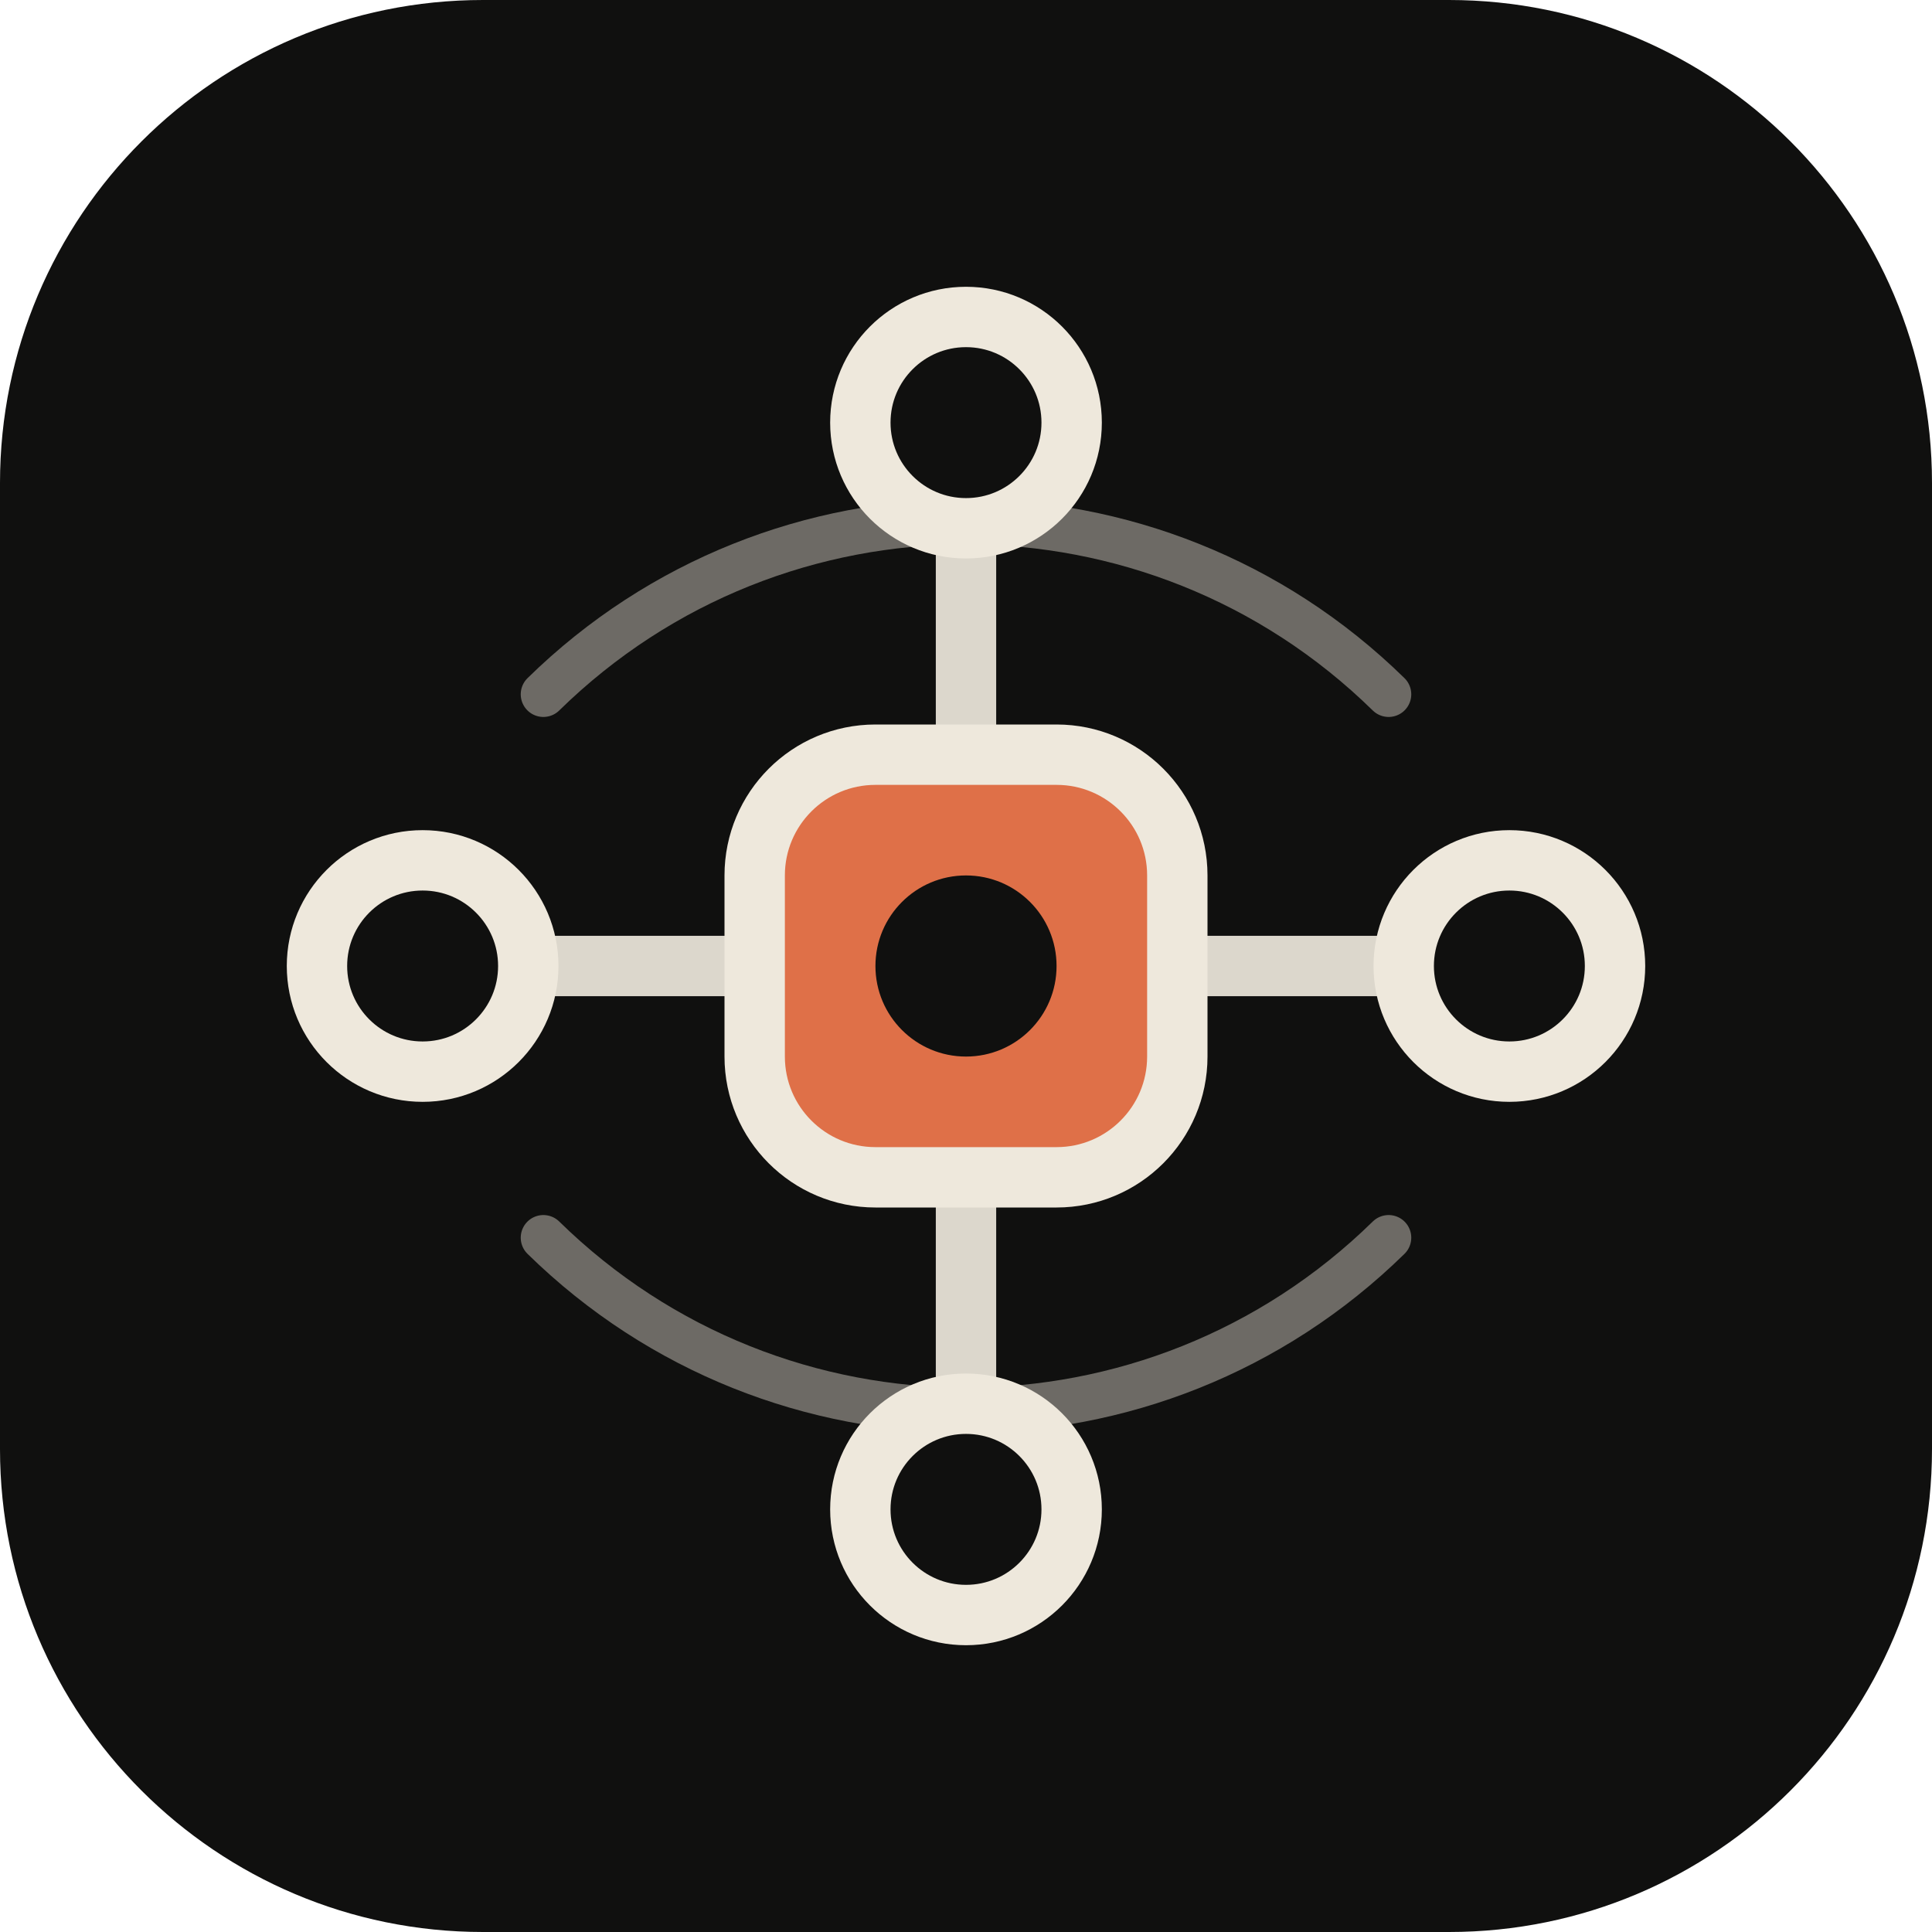
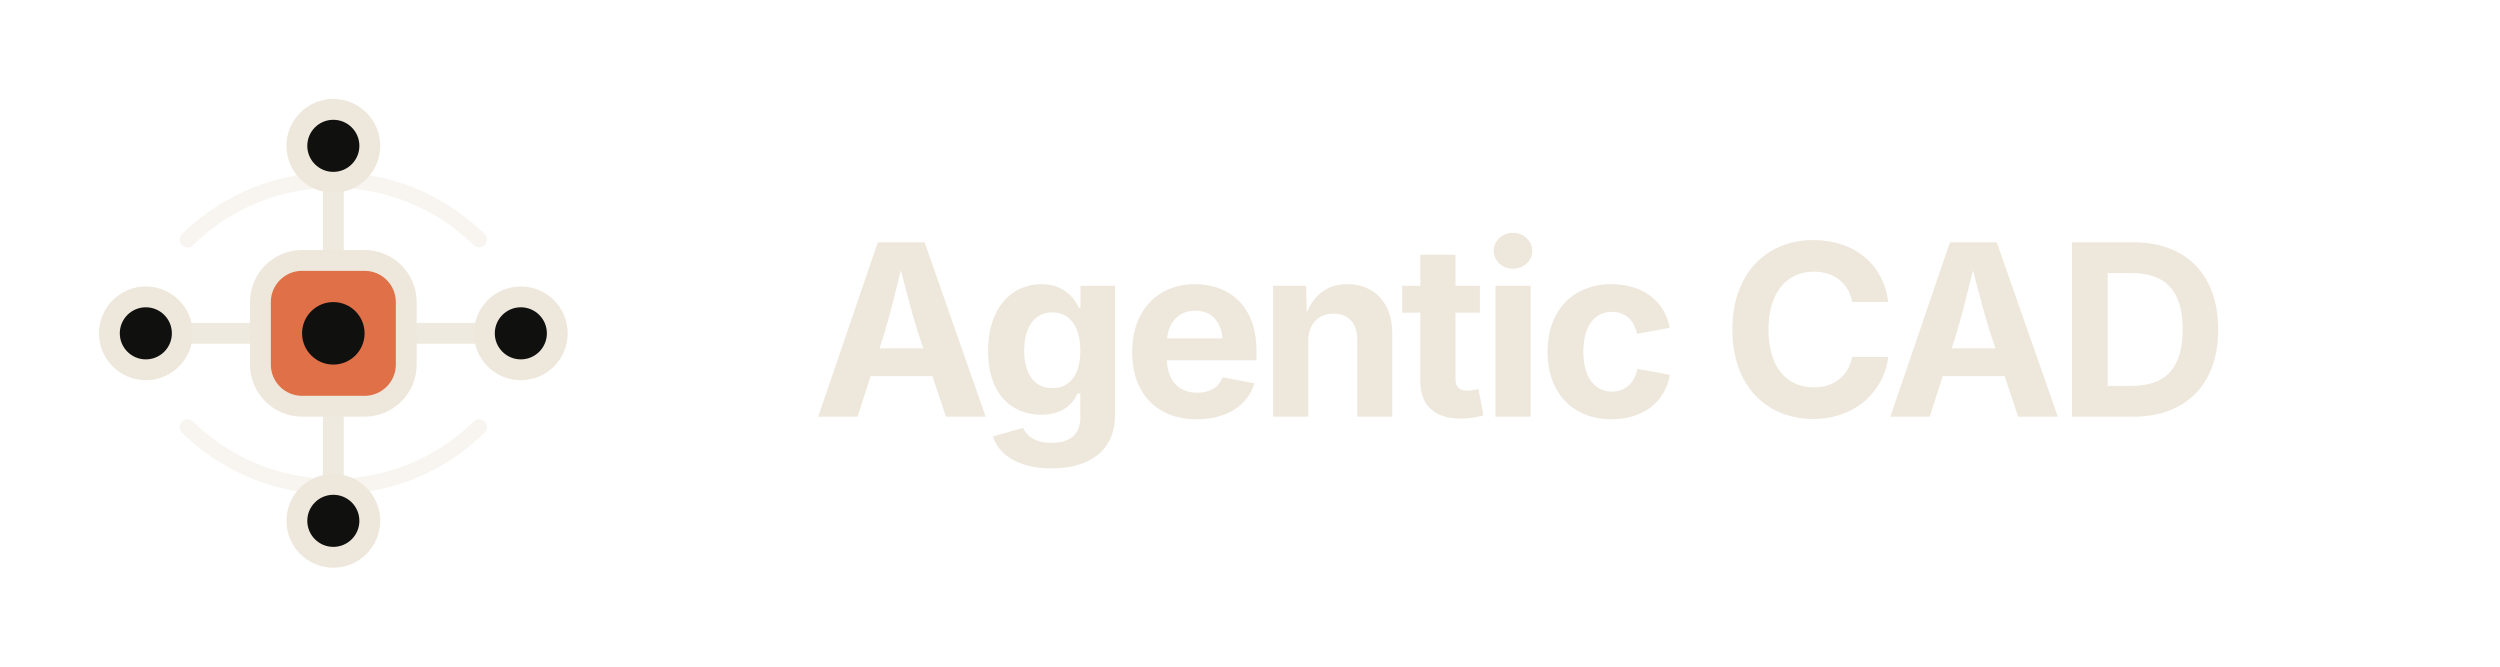
- <svg xmlns="http://www.w3.org/2000/svg" viewBox="0 0 64 64" role="img" aria-labelledby="title">
-   <rect width="64" height="64" rx="16" fill="#10100f" />
+ <svg xmlns="http://www.w3.org/2000/svg" viewBox="0 0 240 64" role="img" aria-labelledby="title desc">
  <g fill="none" stroke="#eee8dc" stroke-linecap="round" stroke-linejoin="round">
    <path d="M18 23a20 20 0 0 1 28 0M18 41a20 20 0 0 0 28 0" stroke-width="1.5" opacity=".42" />
    <path d="M32 27V15M32 37v12M27 32H15M37 32h12" stroke-width="2" opacity=".92" />
    <circle cx="14" cy="32" r="3.5" fill="#10100f" stroke-width="2" />
    <circle cx="50" cy="32" r="3.5" fill="#10100f" stroke-width="2" />
    <circle cx="32" cy="14" r="3.5" fill="#10100f" stroke-width="2" />
    <circle cx="32" cy="50" r="3.5" fill="#10100f" stroke-width="2" />
    <rect x="25" y="25" width="14" height="14" rx="4" fill="#df7048" stroke-width="2" />
    <circle cx="32" cy="32" r="3" fill="#10100f" stroke="none" />
  </g>
+   <text x="78" y="40" fill="#eee8dc" font-family="Inter, ui-sans-serif, system-ui, sans-serif" font-size="23" font-weight="650" letter-spacing="-0.7">Agentic CAD</text>
</svg>
